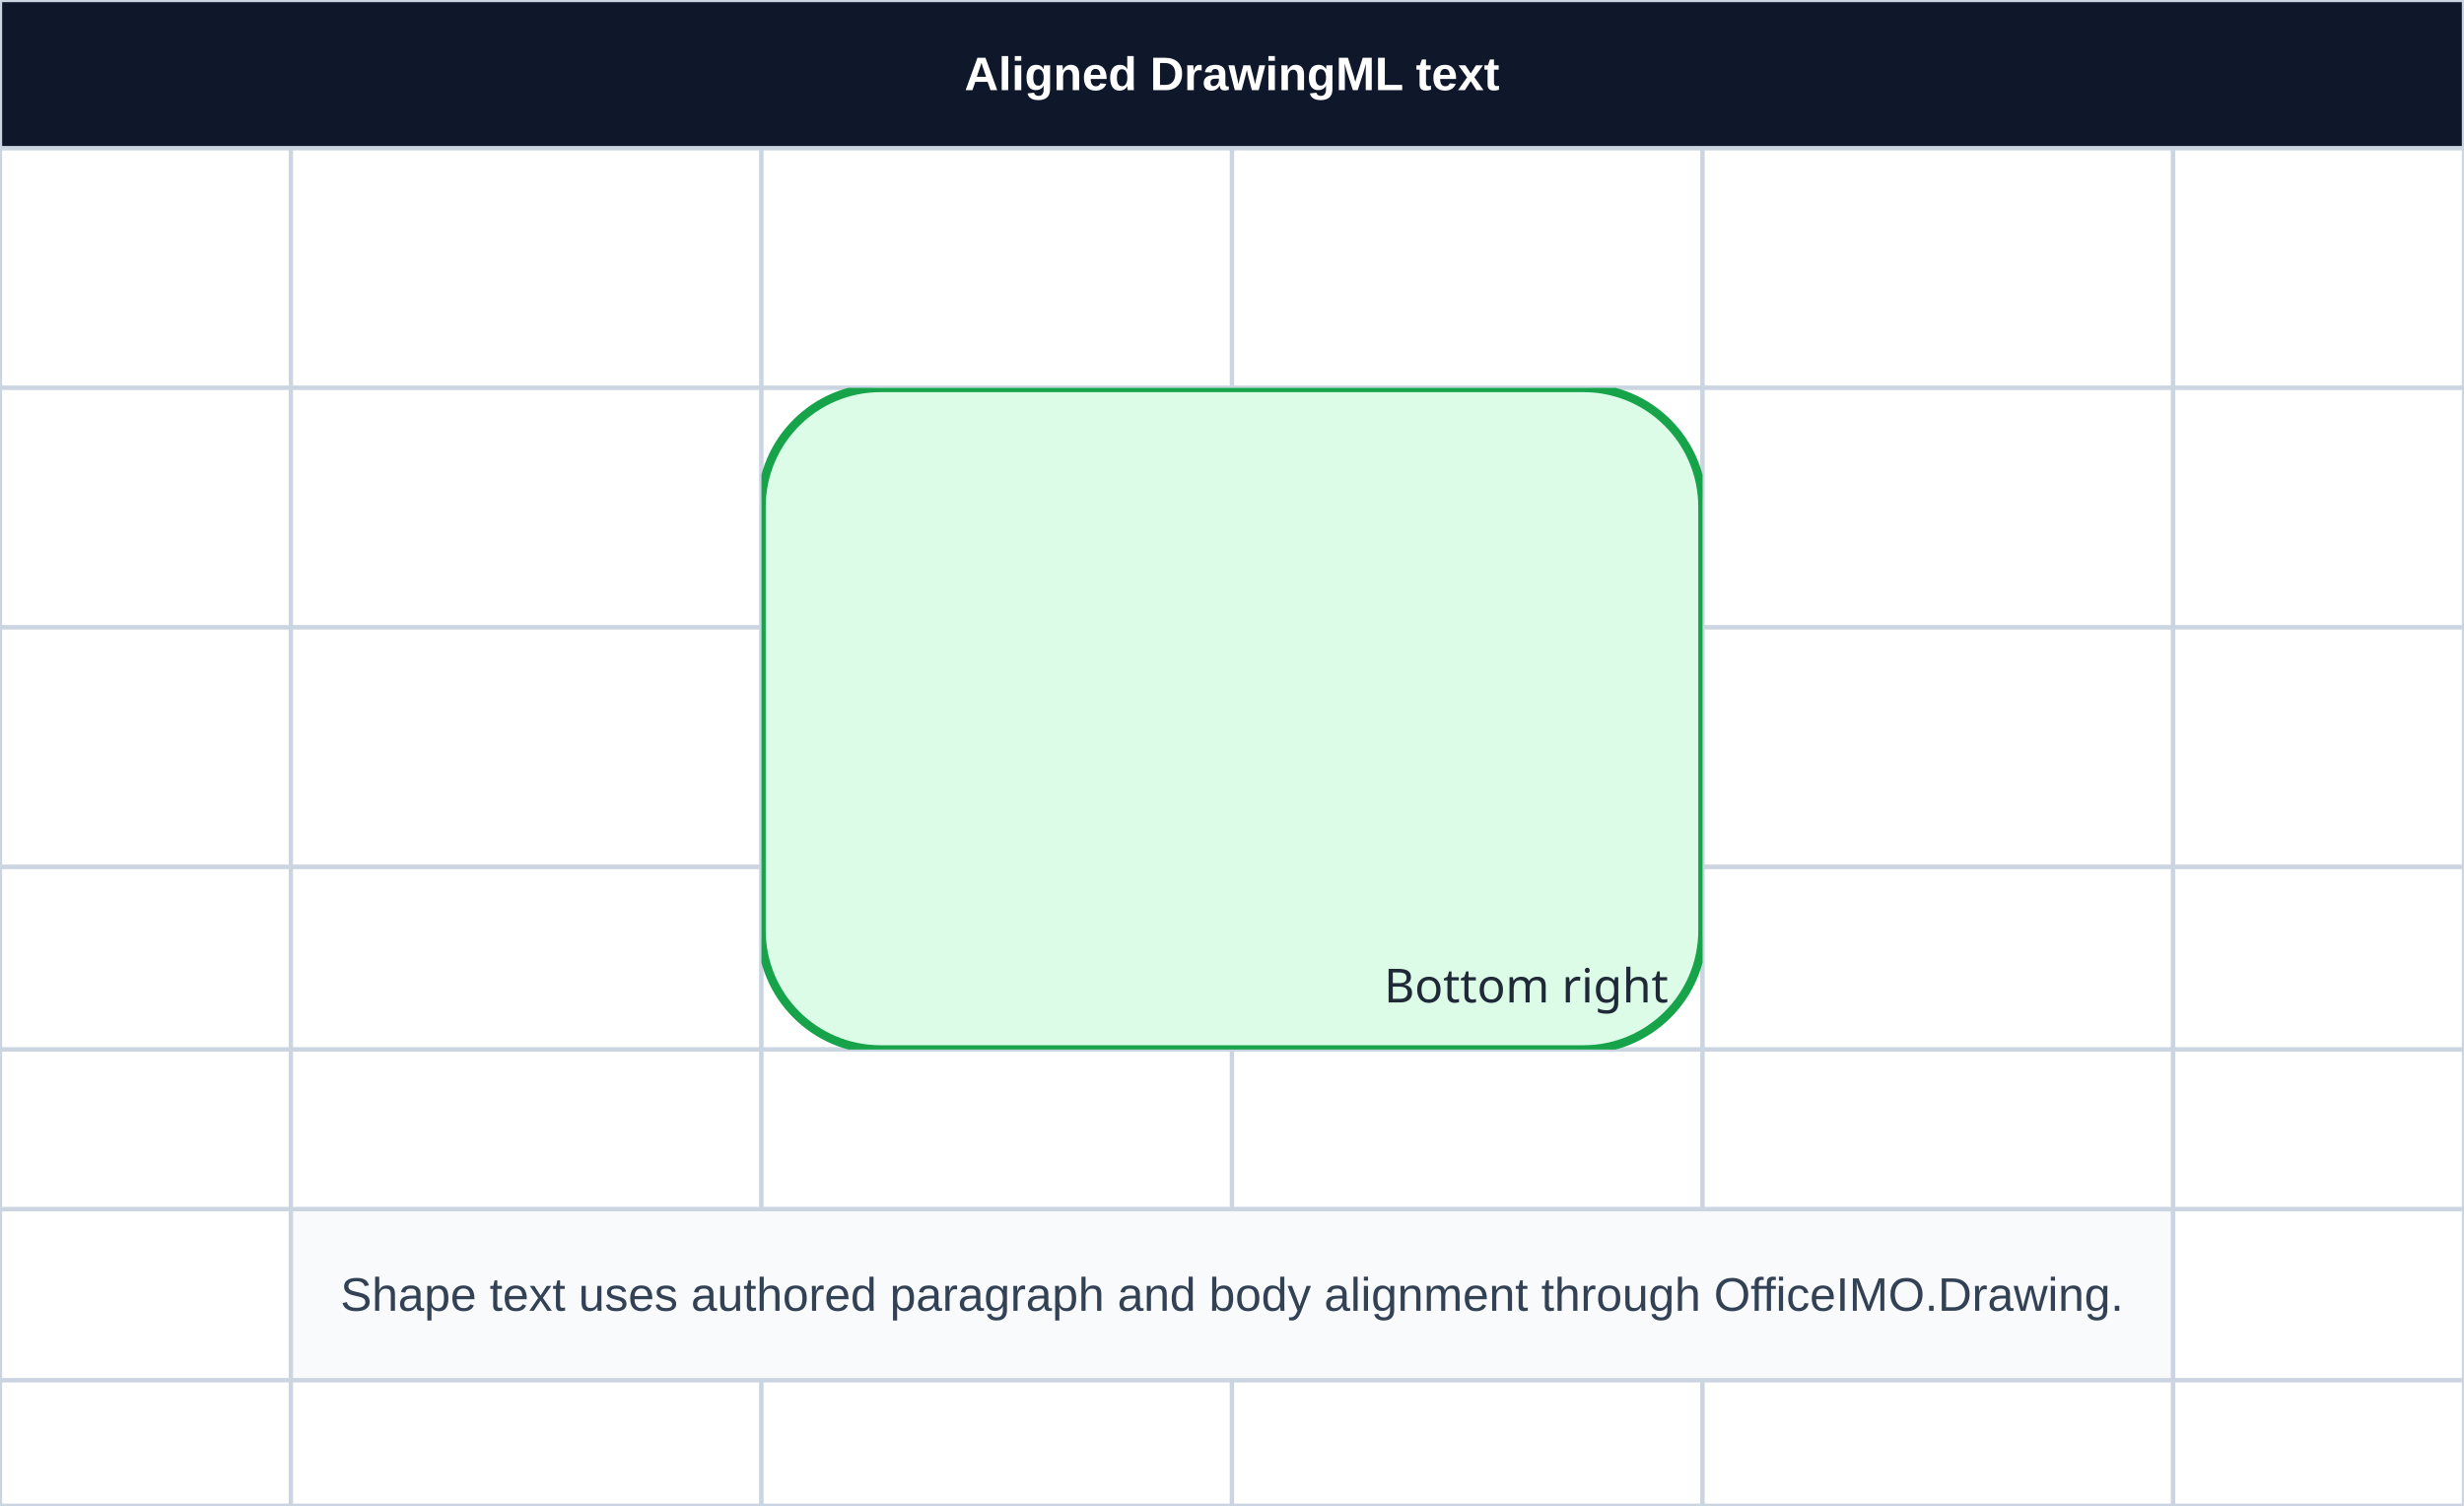
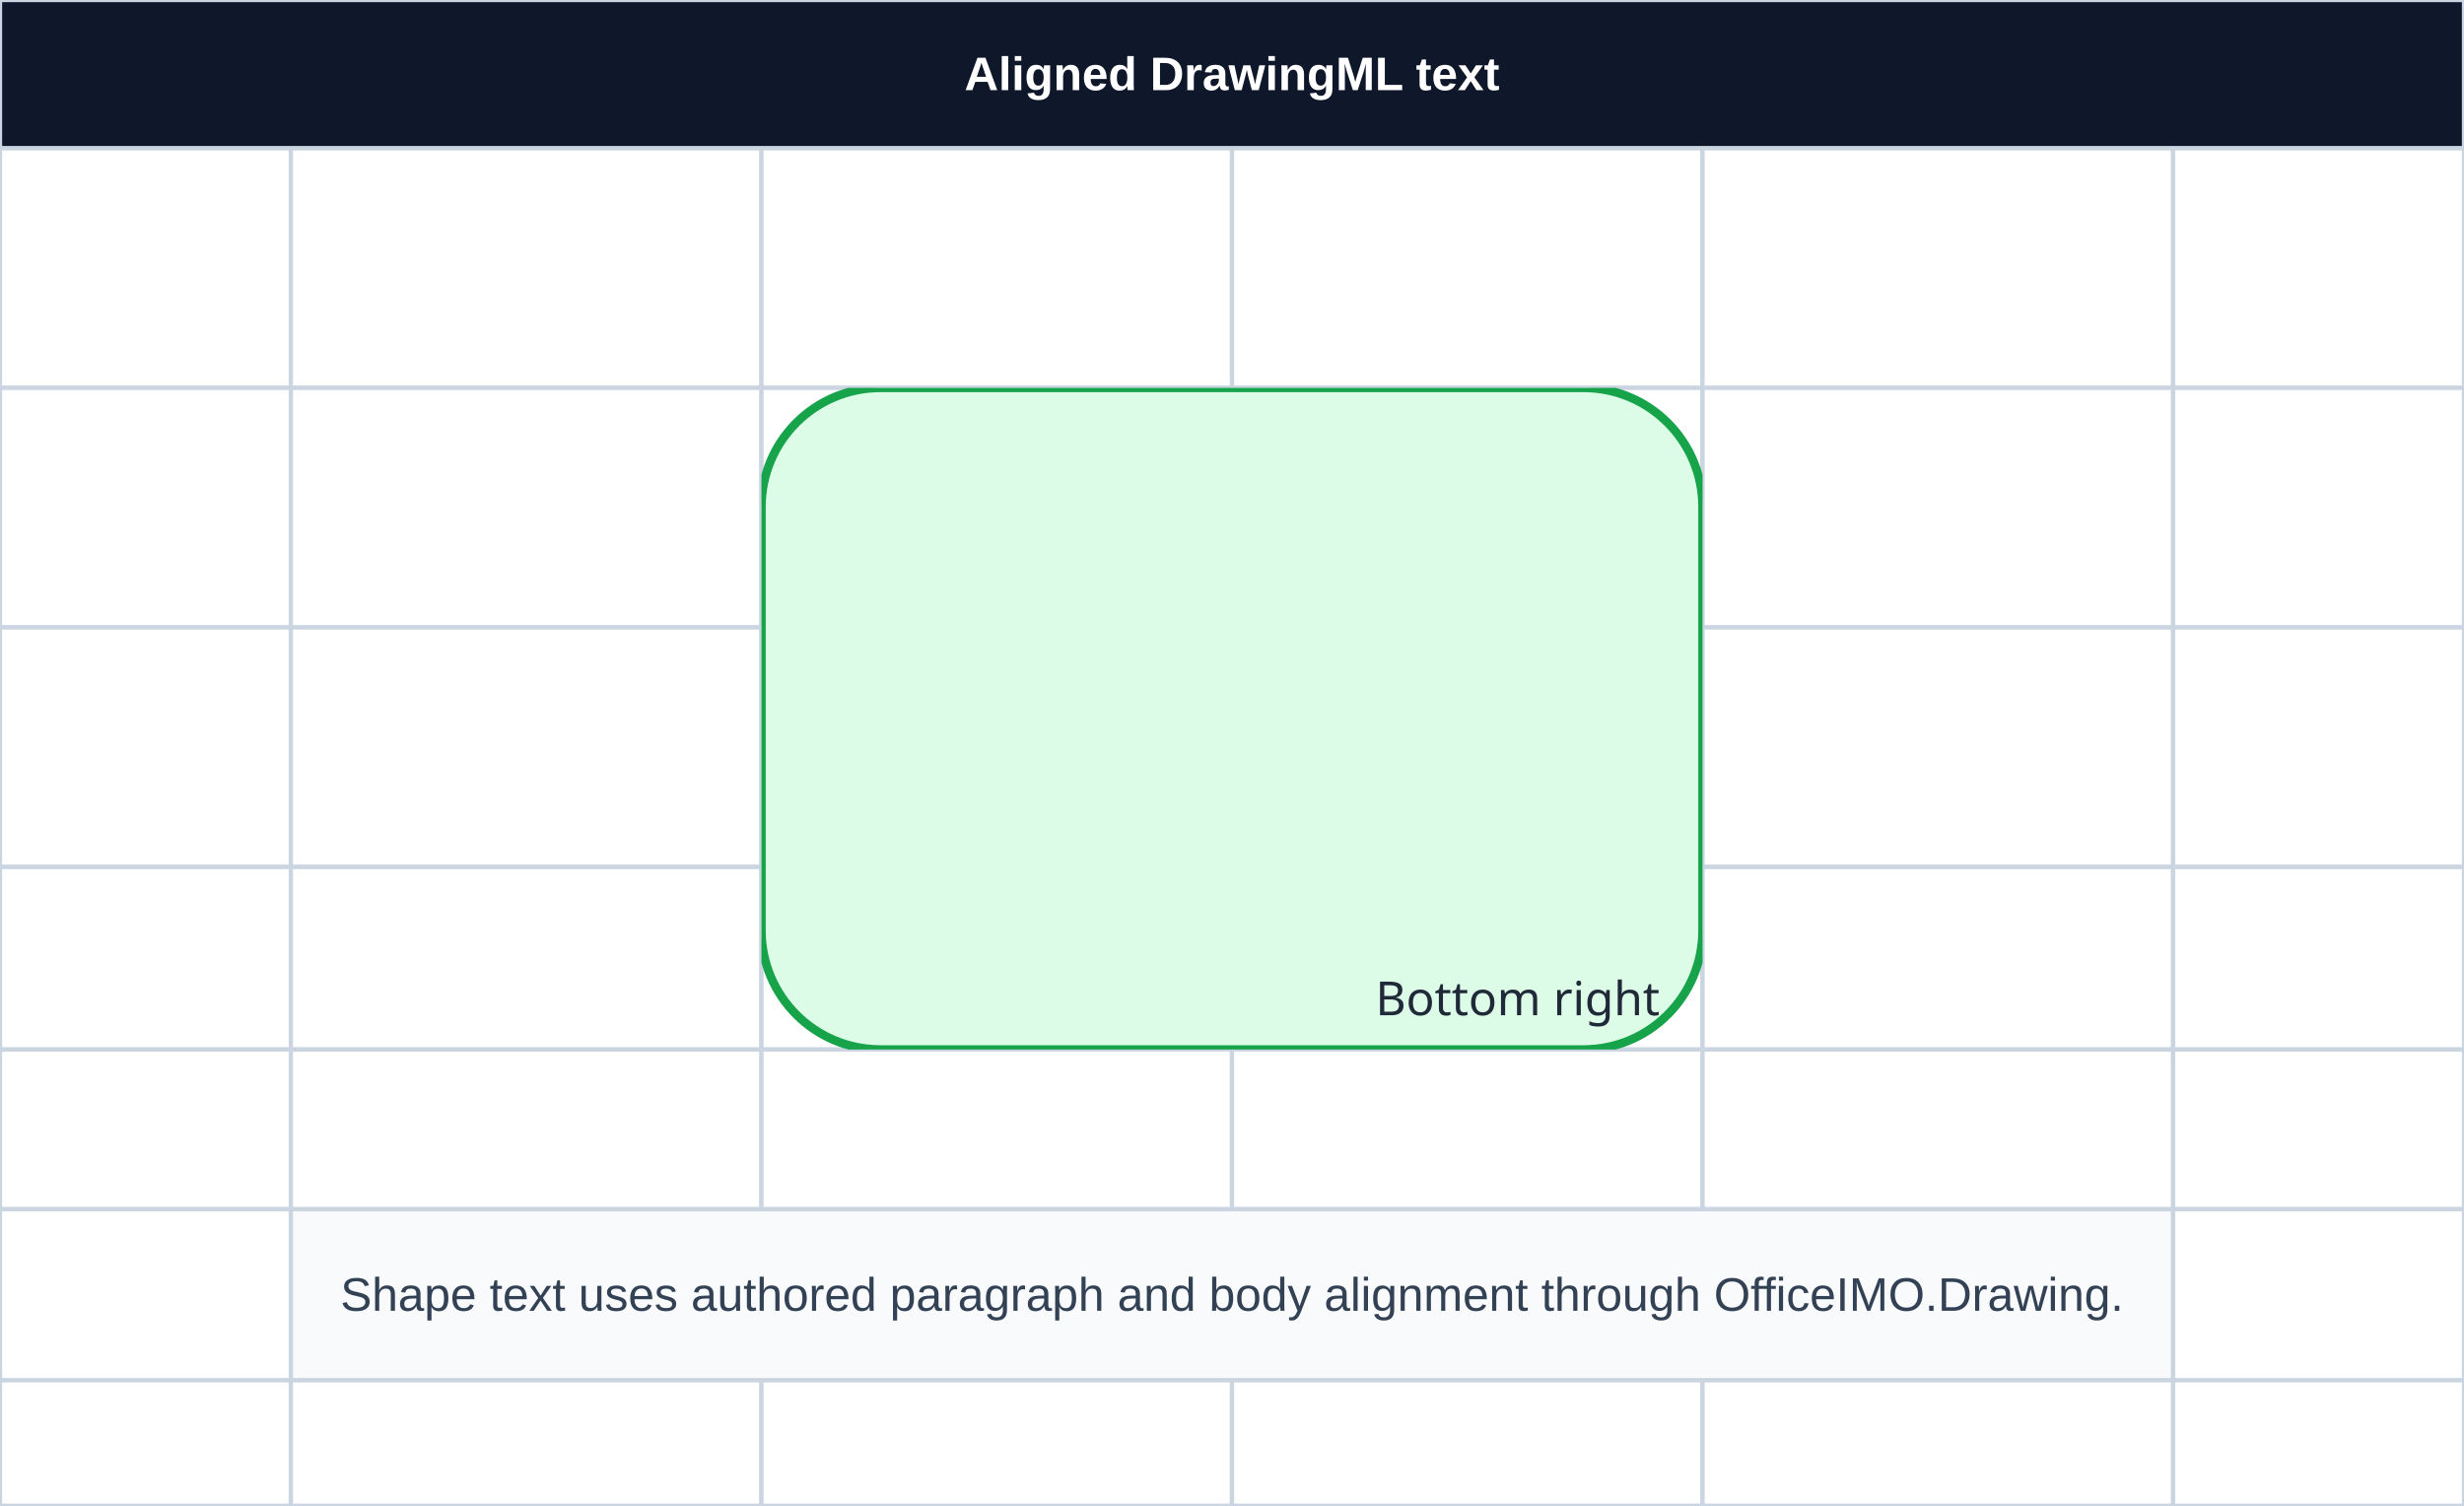
<svg xmlns="http://www.w3.org/2000/svg" width="1152" height="704" viewBox="0 0 1152 704">
  <rect x="0" y="0" width="1152" height="704" fill="#FFFFFF" />
  <rect x="0" y="0" width="1152" height="69.34" fill="#0F172A" />
  <line x1="0" y1="0" x2="1152" y2="0" stroke="#CBD5E1" stroke-width="2" />
  <line x1="1152" y1="0" x2="1152" y2="69.34" stroke="#CBD5E1" stroke-width="2" />
  <line x1="0" y1="69.34" x2="1152" y2="69.34" stroke="#CBD5E1" stroke-width="2" />
  <line x1="0" y1="0" x2="0" y2="69.34" stroke="#CBD5E1" stroke-width="2" />
  <clipPath id="xl-text-1-1">
    <rect x="0" y="0" width="1152" height="69.34" />
  </clipPath>
  <g clip-path="url(#xl-text-1-1)">
    <text x="576" y="42.15" fill="#FFFFFF" font-family="Calibri, Arial, sans-serif" font-size="22" text-anchor="middle" font-weight="700">Aligned DrawingML text</text>
  </g>
  <rect x="0" y="69.34" width="136" height="112" fill="#FFFFFF" />
  <line x1="0" y1="69.34" x2="136" y2="69.34" stroke="#CBD5E1" stroke-width="2" />
  <line x1="136" y1="69.34" x2="136" y2="181.34" stroke="#CBD5E1" stroke-width="2" />
  <line x1="0" y1="181.34" x2="136" y2="181.34" stroke="#CBD5E1" stroke-width="2" />
  <line x1="0" y1="69.34" x2="0" y2="181.34" stroke="#CBD5E1" stroke-width="2" />
  <rect x="136" y="69.34" width="220" height="112" fill="#FFFFFF" />
  <line x1="136" y1="69.34" x2="356" y2="69.34" stroke="#CBD5E1" stroke-width="2" />
  <line x1="356" y1="69.34" x2="356" y2="181.34" stroke="#CBD5E1" stroke-width="2" />
  <line x1="136" y1="181.34" x2="356" y2="181.34" stroke="#CBD5E1" stroke-width="2" />
  <line x1="136" y1="69.34" x2="136" y2="181.34" stroke="#CBD5E1" stroke-width="2" />
  <rect x="356" y="69.34" width="220" height="112" fill="#FFFFFF" />
  <line x1="356" y1="69.34" x2="576" y2="69.34" stroke="#CBD5E1" stroke-width="2" />
  <line x1="576" y1="69.34" x2="576" y2="181.34" stroke="#CBD5E1" stroke-width="2" />
  <line x1="356" y1="181.34" x2="576" y2="181.34" stroke="#CBD5E1" stroke-width="2" />
  <line x1="356" y1="69.34" x2="356" y2="181.34" stroke="#CBD5E1" stroke-width="2" />
  <rect x="576" y="69.34" width="220" height="112" fill="#FFFFFF" />
  <line x1="576" y1="69.34" x2="796" y2="69.34" stroke="#CBD5E1" stroke-width="2" />
  <line x1="796" y1="69.34" x2="796" y2="181.34" stroke="#CBD5E1" stroke-width="2" />
  <line x1="576" y1="181.34" x2="796" y2="181.34" stroke="#CBD5E1" stroke-width="2" />
  <line x1="576" y1="69.34" x2="576" y2="181.34" stroke="#CBD5E1" stroke-width="2" />
  <rect x="796" y="69.34" width="220" height="112" fill="#FFFFFF" />
  <line x1="796" y1="69.34" x2="1016" y2="69.34" stroke="#CBD5E1" stroke-width="2" />
  <line x1="1016" y1="69.34" x2="1016" y2="181.34" stroke="#CBD5E1" stroke-width="2" />
  <line x1="796" y1="181.34" x2="1016" y2="181.34" stroke="#CBD5E1" stroke-width="2" />
  <line x1="796" y1="69.34" x2="796" y2="181.34" stroke="#CBD5E1" stroke-width="2" />
  <rect x="1016" y="69.34" width="136" height="112" fill="#FFFFFF" />
  <line x1="1016" y1="69.34" x2="1152" y2="69.34" stroke="#CBD5E1" stroke-width="2" />
  <line x1="1152" y1="69.34" x2="1152" y2="181.34" stroke="#CBD5E1" stroke-width="2" />
  <line x1="1016" y1="181.34" x2="1152" y2="181.34" stroke="#CBD5E1" stroke-width="2" />
  <line x1="1016" y1="69.34" x2="1016" y2="181.34" stroke="#CBD5E1" stroke-width="2" />
  <rect x="0" y="181.34" width="136" height="112" fill="#FFFFFF" />
  <line x1="0" y1="181.34" x2="136" y2="181.34" stroke="#CBD5E1" stroke-width="2" />
  <line x1="136" y1="181.34" x2="136" y2="293.34" stroke="#CBD5E1" stroke-width="2" />
  <line x1="0" y1="293.34" x2="136" y2="293.34" stroke="#CBD5E1" stroke-width="2" />
  <line x1="0" y1="181.34" x2="0" y2="293.34" stroke="#CBD5E1" stroke-width="2" />
  <rect x="136" y="181.34" width="220" height="112" fill="#FFFFFF" />
  <line x1="136" y1="181.34" x2="356" y2="181.34" stroke="#CBD5E1" stroke-width="2" />
  <line x1="356" y1="181.34" x2="356" y2="293.34" stroke="#CBD5E1" stroke-width="2" />
  <line x1="136" y1="293.34" x2="356" y2="293.34" stroke="#CBD5E1" stroke-width="2" />
  <line x1="136" y1="181.34" x2="136" y2="293.34" stroke="#CBD5E1" stroke-width="2" />
  <rect x="356" y="181.34" width="220" height="112" fill="#FFFFFF" />
  <line x1="356" y1="181.34" x2="576" y2="181.34" stroke="#CBD5E1" stroke-width="2" />
  <line x1="576" y1="181.34" x2="576" y2="293.34" stroke="#CBD5E1" stroke-width="2" />
  <line x1="356" y1="293.34" x2="576" y2="293.34" stroke="#CBD5E1" stroke-width="2" />
  <line x1="356" y1="181.34" x2="356" y2="293.34" stroke="#CBD5E1" stroke-width="2" />
  <rect x="576" y="181.34" width="220" height="112" fill="#FFFFFF" />
  <line x1="576" y1="181.34" x2="796" y2="181.34" stroke="#CBD5E1" stroke-width="2" />
  <line x1="796" y1="181.34" x2="796" y2="293.34" stroke="#CBD5E1" stroke-width="2" />
  <line x1="576" y1="293.34" x2="796" y2="293.34" stroke="#CBD5E1" stroke-width="2" />
  <line x1="576" y1="181.34" x2="576" y2="293.34" stroke="#CBD5E1" stroke-width="2" />
  <rect x="796" y="181.34" width="220" height="112" fill="#FFFFFF" />
  <line x1="796" y1="181.34" x2="1016" y2="181.34" stroke="#CBD5E1" stroke-width="2" />
  <line x1="1016" y1="181.34" x2="1016" y2="293.34" stroke="#CBD5E1" stroke-width="2" />
  <line x1="796" y1="293.34" x2="1016" y2="293.34" stroke="#CBD5E1" stroke-width="2" />
  <line x1="796" y1="181.34" x2="796" y2="293.34" stroke="#CBD5E1" stroke-width="2" />
  <rect x="1016" y="181.34" width="136" height="112" fill="#FFFFFF" />
  <line x1="1016" y1="181.34" x2="1152" y2="181.34" stroke="#CBD5E1" stroke-width="2" />
  <line x1="1152" y1="181.34" x2="1152" y2="293.34" stroke="#CBD5E1" stroke-width="2" />
  <line x1="1016" y1="293.34" x2="1152" y2="293.34" stroke="#CBD5E1" stroke-width="2" />
  <line x1="1016" y1="181.34" x2="1016" y2="293.34" stroke="#CBD5E1" stroke-width="2" />
  <rect x="0" y="293.34" width="136" height="112" fill="#FFFFFF" />
  <line x1="0" y1="293.34" x2="136" y2="293.34" stroke="#CBD5E1" stroke-width="2" />
  <line x1="136" y1="293.34" x2="136" y2="405.34" stroke="#CBD5E1" stroke-width="2" />
  <line x1="0" y1="405.34" x2="136" y2="405.34" stroke="#CBD5E1" stroke-width="2" />
  <line x1="0" y1="293.34" x2="0" y2="405.34" stroke="#CBD5E1" stroke-width="2" />
  <rect x="136" y="293.34" width="220" height="112" fill="#FFFFFF" />
  <line x1="136" y1="293.34" x2="356" y2="293.34" stroke="#CBD5E1" stroke-width="2" />
  <line x1="356" y1="293.34" x2="356" y2="405.34" stroke="#CBD5E1" stroke-width="2" />
  <line x1="136" y1="405.34" x2="356" y2="405.34" stroke="#CBD5E1" stroke-width="2" />
  <line x1="136" y1="293.34" x2="136" y2="405.34" stroke="#CBD5E1" stroke-width="2" />
  <rect x="356" y="293.34" width="220" height="112" fill="#FFFFFF" />
  <line x1="356" y1="293.34" x2="576" y2="293.34" stroke="#CBD5E1" stroke-width="2" />
  <line x1="576" y1="293.34" x2="576" y2="405.34" stroke="#CBD5E1" stroke-width="2" />
  <line x1="356" y1="405.34" x2="576" y2="405.34" stroke="#CBD5E1" stroke-width="2" />
  <line x1="356" y1="293.34" x2="356" y2="405.34" stroke="#CBD5E1" stroke-width="2" />
  <rect x="576" y="293.34" width="220" height="112" fill="#FFFFFF" />
  <line x1="576" y1="293.34" x2="796" y2="293.34" stroke="#CBD5E1" stroke-width="2" />
  <line x1="796" y1="293.34" x2="796" y2="405.34" stroke="#CBD5E1" stroke-width="2" />
  <line x1="576" y1="405.34" x2="796" y2="405.34" stroke="#CBD5E1" stroke-width="2" />
  <line x1="576" y1="293.34" x2="576" y2="405.34" stroke="#CBD5E1" stroke-width="2" />
  <rect x="796" y="293.34" width="220" height="112" fill="#FFFFFF" />
  <line x1="796" y1="293.34" x2="1016" y2="293.34" stroke="#CBD5E1" stroke-width="2" />
  <line x1="1016" y1="293.34" x2="1016" y2="405.34" stroke="#CBD5E1" stroke-width="2" />
  <line x1="796" y1="405.34" x2="1016" y2="405.34" stroke="#CBD5E1" stroke-width="2" />
  <line x1="796" y1="293.34" x2="796" y2="405.34" stroke="#CBD5E1" stroke-width="2" />
  <rect x="1016" y="293.34" width="136" height="112" fill="#FFFFFF" />
  <line x1="1016" y1="293.34" x2="1152" y2="293.34" stroke="#CBD5E1" stroke-width="2" />
  <line x1="1152" y1="293.34" x2="1152" y2="405.34" stroke="#CBD5E1" stroke-width="2" />
  <line x1="1016" y1="405.34" x2="1152" y2="405.34" stroke="#CBD5E1" stroke-width="2" />
  <line x1="1016" y1="293.34" x2="1016" y2="405.34" stroke="#CBD5E1" stroke-width="2" />
  <rect x="0" y="405.34" width="136" height="85.34" fill="#FFFFFF" />
  <line x1="0" y1="405.34" x2="136" y2="405.34" stroke="#CBD5E1" stroke-width="2" />
  <line x1="136" y1="405.34" x2="136" y2="490.68" stroke="#CBD5E1" stroke-width="2" />
  <line x1="0" y1="490.68" x2="136" y2="490.68" stroke="#CBD5E1" stroke-width="2" />
  <line x1="0" y1="405.34" x2="0" y2="490.68" stroke="#CBD5E1" stroke-width="2" />
  <rect x="136" y="405.34" width="220" height="85.34" fill="#FFFFFF" />
  <line x1="136" y1="405.34" x2="356" y2="405.34" stroke="#CBD5E1" stroke-width="2" />
  <line x1="356" y1="405.34" x2="356" y2="490.68" stroke="#CBD5E1" stroke-width="2" />
  <line x1="136" y1="490.68" x2="356" y2="490.68" stroke="#CBD5E1" stroke-width="2" />
  <line x1="136" y1="405.34" x2="136" y2="490.68" stroke="#CBD5E1" stroke-width="2" />
  <rect x="356" y="405.34" width="220" height="85.34" fill="#FFFFFF" />
  <line x1="356" y1="405.34" x2="576" y2="405.34" stroke="#CBD5E1" stroke-width="2" />
  <line x1="576" y1="405.34" x2="576" y2="490.68" stroke="#CBD5E1" stroke-width="2" />
  <line x1="356" y1="490.68" x2="576" y2="490.68" stroke="#CBD5E1" stroke-width="2" />
  <line x1="356" y1="405.34" x2="356" y2="490.68" stroke="#CBD5E1" stroke-width="2" />
  <rect x="576" y="405.34" width="220" height="85.34" fill="#FFFFFF" />
  <line x1="576" y1="405.34" x2="796" y2="405.34" stroke="#CBD5E1" stroke-width="2" />
  <line x1="796" y1="405.34" x2="796" y2="490.68" stroke="#CBD5E1" stroke-width="2" />
  <line x1="576" y1="490.68" x2="796" y2="490.68" stroke="#CBD5E1" stroke-width="2" />
  <line x1="576" y1="405.34" x2="576" y2="490.68" stroke="#CBD5E1" stroke-width="2" />
  <rect x="796" y="405.34" width="220" height="85.34" fill="#FFFFFF" />
  <line x1="796" y1="405.34" x2="1016" y2="405.34" stroke="#CBD5E1" stroke-width="2" />
  <line x1="1016" y1="405.34" x2="1016" y2="490.68" stroke="#CBD5E1" stroke-width="2" />
  <line x1="796" y1="490.68" x2="1016" y2="490.68" stroke="#CBD5E1" stroke-width="2" />
  <line x1="796" y1="405.34" x2="796" y2="490.68" stroke="#CBD5E1" stroke-width="2" />
  <rect x="1016" y="405.34" width="136" height="85.34" fill="#FFFFFF" />
  <line x1="1016" y1="405.34" x2="1152" y2="405.34" stroke="#CBD5E1" stroke-width="2" />
  <line x1="1152" y1="405.34" x2="1152" y2="490.68" stroke="#CBD5E1" stroke-width="2" />
  <line x1="1016" y1="490.68" x2="1152" y2="490.68" stroke="#CBD5E1" stroke-width="2" />
  <line x1="1016" y1="405.34" x2="1016" y2="490.68" stroke="#CBD5E1" stroke-width="2" />
  <rect x="0" y="490.68" width="136" height="74.66" fill="#FFFFFF" />
  <line x1="0" y1="490.68" x2="136" y2="490.68" stroke="#CBD5E1" stroke-width="2" />
  <line x1="136" y1="490.68" x2="136" y2="565.34" stroke="#CBD5E1" stroke-width="2" />
  <line x1="0" y1="565.34" x2="136" y2="565.34" stroke="#CBD5E1" stroke-width="2" />
  <line x1="0" y1="490.68" x2="0" y2="565.34" stroke="#CBD5E1" stroke-width="2" />
  <rect x="136" y="490.68" width="220" height="74.66" fill="#FFFFFF" />
  <line x1="136" y1="490.68" x2="356" y2="490.68" stroke="#CBD5E1" stroke-width="2" />
  <line x1="356" y1="490.68" x2="356" y2="565.34" stroke="#CBD5E1" stroke-width="2" />
  <line x1="136" y1="565.34" x2="356" y2="565.34" stroke="#CBD5E1" stroke-width="2" />
  <line x1="136" y1="490.68" x2="136" y2="565.34" stroke="#CBD5E1" stroke-width="2" />
  <rect x="356" y="490.68" width="220" height="74.66" fill="#FFFFFF" />
  <line x1="356" y1="490.68" x2="576" y2="490.68" stroke="#CBD5E1" stroke-width="2" />
  <line x1="576" y1="490.68" x2="576" y2="565.34" stroke="#CBD5E1" stroke-width="2" />
  <line x1="356" y1="565.34" x2="576" y2="565.34" stroke="#CBD5E1" stroke-width="2" />
  <line x1="356" y1="490.68" x2="356" y2="565.34" stroke="#CBD5E1" stroke-width="2" />
  <rect x="576" y="490.68" width="220" height="74.66" fill="#FFFFFF" />
  <line x1="576" y1="490.68" x2="796" y2="490.68" stroke="#CBD5E1" stroke-width="2" />
  <line x1="796" y1="490.68" x2="796" y2="565.34" stroke="#CBD5E1" stroke-width="2" />
  <line x1="576" y1="565.34" x2="796" y2="565.34" stroke="#CBD5E1" stroke-width="2" />
  <line x1="576" y1="490.68" x2="576" y2="565.34" stroke="#CBD5E1" stroke-width="2" />
  <rect x="796" y="490.68" width="220" height="74.66" fill="#FFFFFF" />
  <line x1="796" y1="490.68" x2="1016" y2="490.68" stroke="#CBD5E1" stroke-width="2" />
  <line x1="1016" y1="490.68" x2="1016" y2="565.34" stroke="#CBD5E1" stroke-width="2" />
  <line x1="796" y1="565.34" x2="1016" y2="565.34" stroke="#CBD5E1" stroke-width="2" />
  <line x1="796" y1="490.68" x2="796" y2="565.34" stroke="#CBD5E1" stroke-width="2" />
  <rect x="1016" y="490.68" width="136" height="74.66" fill="#FFFFFF" />
  <line x1="1016" y1="490.68" x2="1152" y2="490.68" stroke="#CBD5E1" stroke-width="2" />
  <line x1="1152" y1="490.68" x2="1152" y2="565.34" stroke="#CBD5E1" stroke-width="2" />
  <line x1="1016" y1="565.34" x2="1152" y2="565.34" stroke="#CBD5E1" stroke-width="2" />
  <line x1="1016" y1="490.68" x2="1016" y2="565.34" stroke="#CBD5E1" stroke-width="2" />
  <rect x="0" y="565.34" width="136" height="80" fill="#FFFFFF" />
  <line x1="0" y1="565.34" x2="136" y2="565.34" stroke="#CBD5E1" stroke-width="2" />
  <line x1="136" y1="565.34" x2="136" y2="645.34" stroke="#CBD5E1" stroke-width="2" />
  <line x1="0" y1="645.34" x2="136" y2="645.34" stroke="#CBD5E1" stroke-width="2" />
  <line x1="0" y1="565.34" x2="0" y2="645.34" stroke="#CBD5E1" stroke-width="2" />
  <rect x="136" y="565.34" width="880" height="80" fill="#F8FAFC" />
  <line x1="136" y1="565.34" x2="1016" y2="565.34" stroke="#CBD5E1" stroke-width="2" />
  <line x1="1016" y1="565.34" x2="1016" y2="645.34" stroke="#CBD5E1" stroke-width="2" />
  <line x1="136" y1="645.34" x2="1016" y2="645.34" stroke="#CBD5E1" stroke-width="2" />
  <line x1="136" y1="565.34" x2="136" y2="645.34" stroke="#CBD5E1" stroke-width="2" />
  <clipPath id="xl-text-7-2">
    <rect x="136" y="565.34" width="880" height="80" />
  </clipPath>
  <g clip-path="url(#xl-text-7-2)">
    <text x="576" y="612.82" fill="#334155" font-family="Calibri, Arial, sans-serif" font-size="22" text-anchor="middle">Shape text uses authored paragraph and body alignment through OfficeIMO.Drawing.</text>
  </g>
  <rect x="1016" y="565.34" width="136" height="80" fill="#FFFFFF" />
  <line x1="1016" y1="565.34" x2="1152" y2="565.34" stroke="#CBD5E1" stroke-width="2" />
  <line x1="1152" y1="565.34" x2="1152" y2="645.34" stroke="#CBD5E1" stroke-width="2" />
  <line x1="1016" y1="645.34" x2="1152" y2="645.34" stroke="#CBD5E1" stroke-width="2" />
  <line x1="1016" y1="565.34" x2="1016" y2="645.34" stroke="#CBD5E1" stroke-width="2" />
  <rect x="0" y="645.34" width="136" height="58.66" fill="#FFFFFF" />
  <line x1="0" y1="645.34" x2="136" y2="645.34" stroke="#CBD5E1" stroke-width="2" />
  <line x1="136" y1="645.34" x2="136" y2="704" stroke="#CBD5E1" stroke-width="2" />
  <line x1="0" y1="704" x2="136" y2="704" stroke="#CBD5E1" stroke-width="2" />
  <line x1="0" y1="645.34" x2="0" y2="704" stroke="#CBD5E1" stroke-width="2" />
  <rect x="136" y="645.34" width="220" height="58.66" fill="#FFFFFF" />
  <line x1="136" y1="645.34" x2="356" y2="645.34" stroke="#CBD5E1" stroke-width="2" />
  <line x1="356" y1="645.34" x2="356" y2="704" stroke="#CBD5E1" stroke-width="2" />
  <line x1="136" y1="704" x2="356" y2="704" stroke="#CBD5E1" stroke-width="2" />
  <line x1="136" y1="645.34" x2="136" y2="704" stroke="#CBD5E1" stroke-width="2" />
  <rect x="356" y="645.34" width="220" height="58.66" fill="#FFFFFF" />
  <line x1="356" y1="645.34" x2="576" y2="645.34" stroke="#CBD5E1" stroke-width="2" />
  <line x1="576" y1="645.34" x2="576" y2="704" stroke="#CBD5E1" stroke-width="2" />
  <line x1="356" y1="704" x2="576" y2="704" stroke="#CBD5E1" stroke-width="2" />
  <line x1="356" y1="645.34" x2="356" y2="704" stroke="#CBD5E1" stroke-width="2" />
  <rect x="576" y="645.34" width="220" height="58.66" fill="#FFFFFF" />
  <line x1="576" y1="645.34" x2="796" y2="645.34" stroke="#CBD5E1" stroke-width="2" />
  <line x1="796" y1="645.34" x2="796" y2="704" stroke="#CBD5E1" stroke-width="2" />
  <line x1="576" y1="704" x2="796" y2="704" stroke="#CBD5E1" stroke-width="2" />
  <line x1="576" y1="645.34" x2="576" y2="704" stroke="#CBD5E1" stroke-width="2" />
  <rect x="796" y="645.34" width="220" height="58.66" fill="#FFFFFF" />
  <line x1="796" y1="645.34" x2="1016" y2="645.34" stroke="#CBD5E1" stroke-width="2" />
  <line x1="1016" y1="645.34" x2="1016" y2="704" stroke="#CBD5E1" stroke-width="2" />
  <line x1="796" y1="704" x2="1016" y2="704" stroke="#CBD5E1" stroke-width="2" />
  <line x1="796" y1="645.34" x2="796" y2="704" stroke="#CBD5E1" stroke-width="2" />
  <rect x="1016" y="645.34" width="136" height="58.66" fill="#FFFFFF" />
  <line x1="1016" y1="645.34" x2="1152" y2="645.34" stroke="#CBD5E1" stroke-width="2" />
  <line x1="1152" y1="645.34" x2="1152" y2="704" stroke="#CBD5E1" stroke-width="2" />
  <line x1="1016" y1="704" x2="1152" y2="704" stroke="#CBD5E1" stroke-width="2" />
  <line x1="1016" y1="645.34" x2="1016" y2="704" stroke="#CBD5E1" stroke-width="2" />
  <svg x="356" y="181.34" width="440" height="309.34" viewBox="0 0 440 309.34">
    <rect x="0" y="0" width="440" height="309.34" rx="55.681" ry="55.681" fill="#DCFCE7" stroke="#16A34A" stroke-width="4" />
-     <text x="424" y="287.32" fill="#1F2937" font-family="Calibri" font-size="22" text-anchor="end">Bottom right</text>
+     <text x="420" y="293.32" fill="#1F2937" font-family="Calibri" font-size="22" text-anchor="end">Bottom right</text>
  </svg>
</svg>
